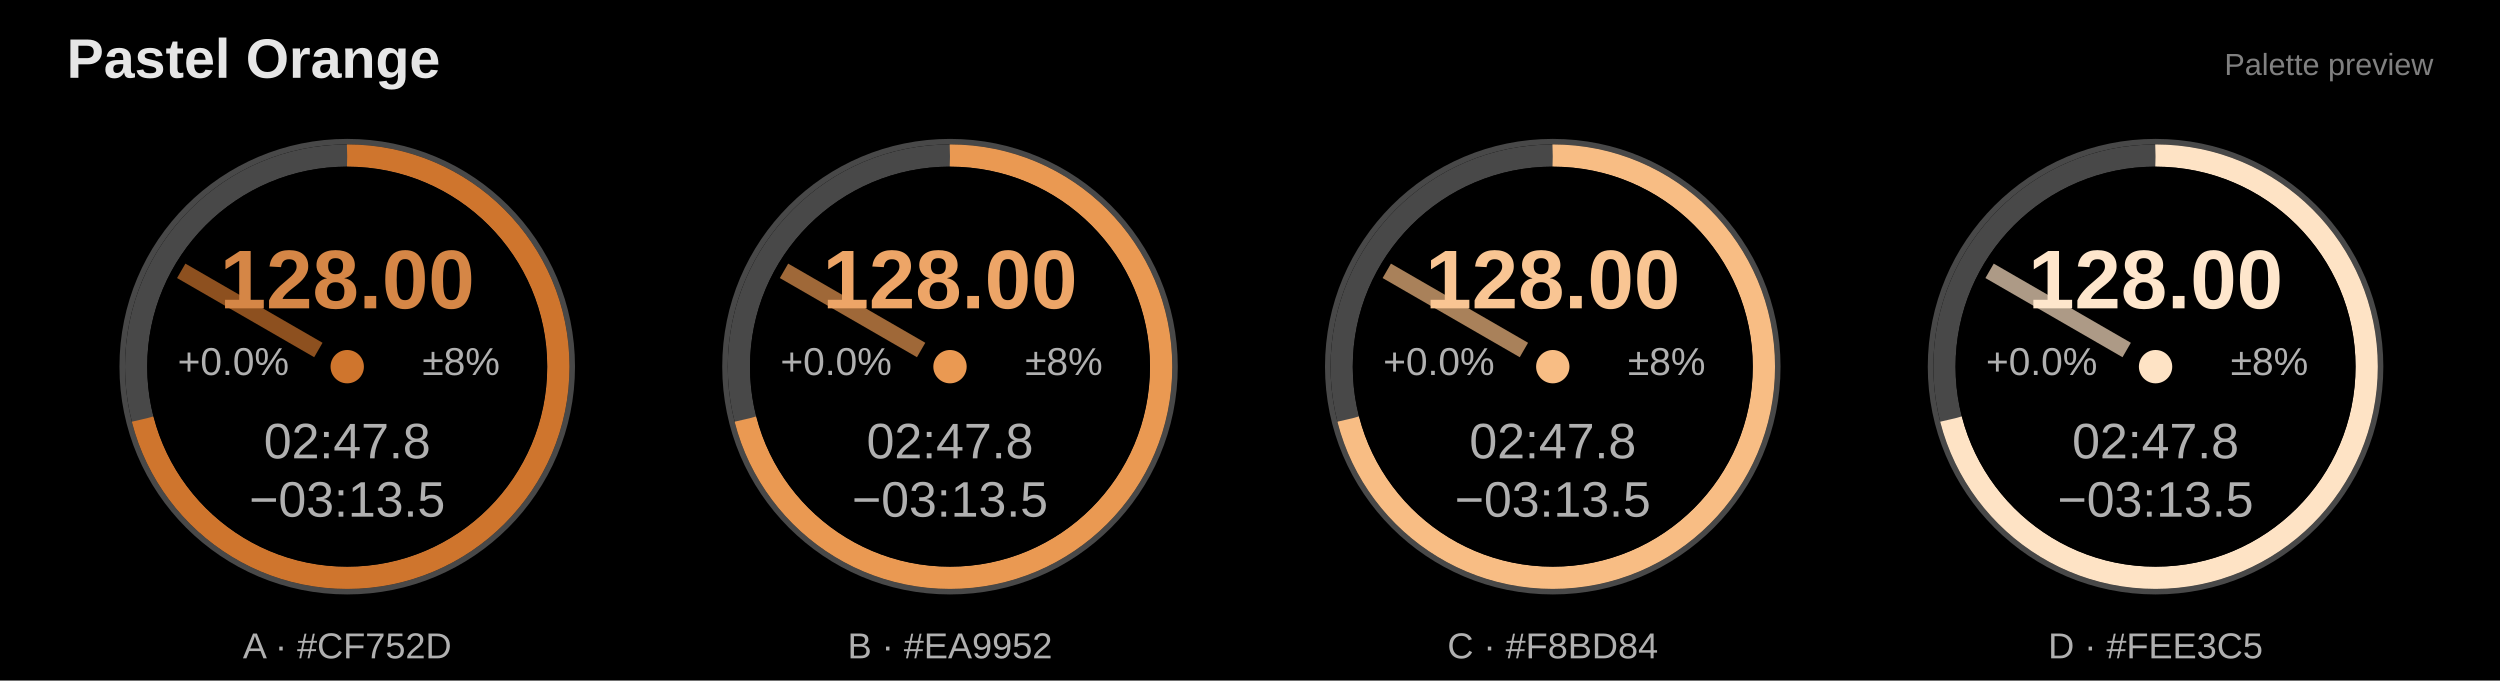
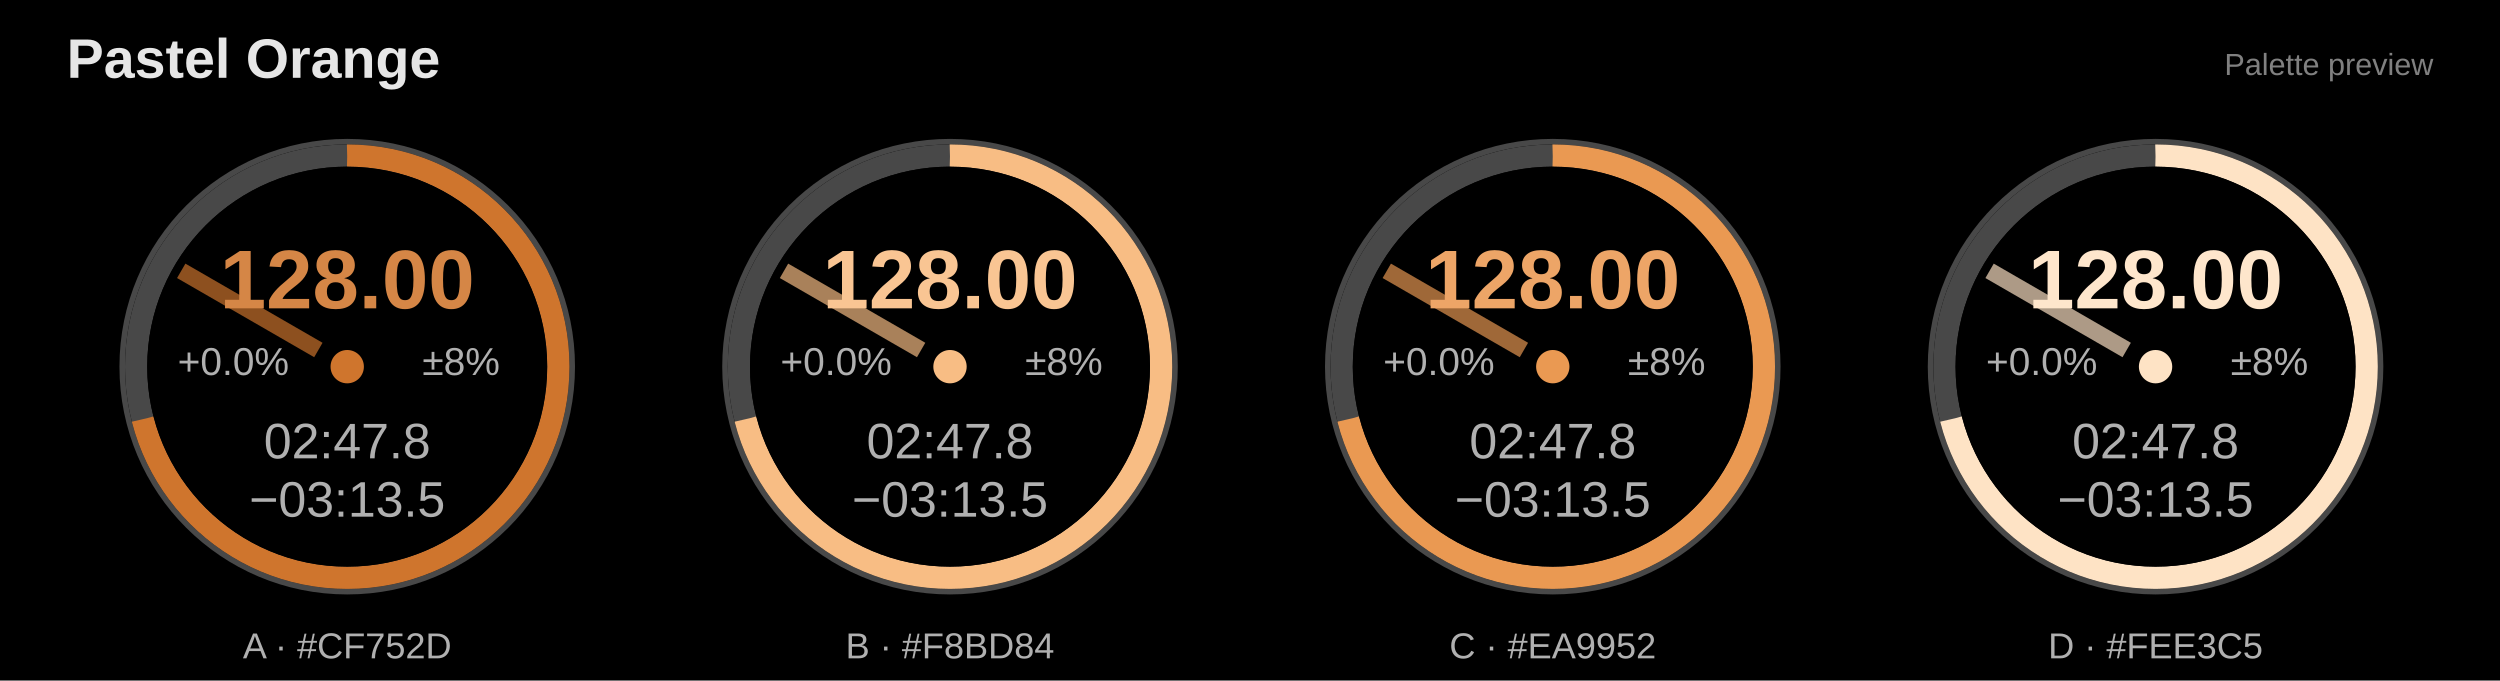
<svg xmlns="http://www.w3.org/2000/svg" width="900" height="245" viewBox="0 0 900 245" role="img" aria-labelledby="title desc">
  <style>text{font-family:Arial,Helvetica,sans-serif;font-variant-numeric:tabular-nums}</style>
  <rect width="900" height="245" fill="#000000" />
  <g transform="translate(0,0)">
    <text x="24" y="28" fill="#E6E6E6" font-size="20" text-anchor="start" font-weight="600">Pastel Orange</text>
    <text x="876" y="27" fill="#808080" font-size="11" text-anchor="end" font-weight="400">Palette preview</text>
    <g transform="translate(43,50)">
      <circle cx="82" cy="82" r="81" fill="#000000" stroke="#484848" stroke-width="2" />
      <circle cx="82" cy="82" r="76" fill="none" stroke="#484848" stroke-width="8" />
      <circle cx="82" cy="82" r="76" fill="none" stroke="#CF752D" stroke-width="8" stroke-dasharray="339.041 138.481" transform="rotate(-90 82 82)" />
      <circle cx="82" cy="82" r="71.5" fill="#000000" stroke="#000000" />
      <rect x="79" y="13" width="6" height="57" fill="#8D501F" transform="rotate(-60 82 82)" />
      <circle cx="82" cy="82" r="6" fill="#CF752D" />
      <text x="82" y="61" fill="#D58646" font-size="30" text-anchor="middle" font-weight="700">128.00</text>
      <text x="41" y="85" fill="#B0B0B0" font-size="14" text-anchor="middle" font-weight="400">+0.0%</text>
      <text x="123" y="85" fill="#B0B0B0" font-size="14" text-anchor="middle" font-weight="400">±8%</text>
      <text x="82" y="115" fill="#B0B0B0" font-size="18" text-anchor="middle" font-weight="400">02:47.8</text>
      <text x="82" y="136" fill="#B0B0B0" font-size="18" text-anchor="middle" font-weight="400">−03:13.5</text>
      <text x="82" y="187" fill="#B0B0B0" font-size="13" text-anchor="middle" font-weight="400">A  ·  #CF752D</text>
    </g>
    <g transform="translate(260,50)">
      <circle cx="82" cy="82" r="81" fill="#000000" stroke="#484848" stroke-width="2" />
      <circle cx="82" cy="82" r="76" fill="none" stroke="#484848" stroke-width="8" />
+       <circle cx="82" cy="82" r="76" fill="none" stroke="#F8BD84" stroke-width="8" stroke-dasharray="339.041 138.481" transform="rotate(-90 82 82)" />
+       <circle cx="82" cy="82" r="71.5" fill="#000000" stroke="#000000" />
+       <rect x="79" y="13" width="6" height="57" fill="#A9815A" transform="rotate(-60 82 82)" />
+       <circle cx="82" cy="82" r="6" fill="#F8BD84" />
+       <text x="82" y="61" fill="#F9C593" font-size="30" text-anchor="middle" font-weight="700">128.00</text>
+       <text x="41" y="85" fill="#B0B0B0" font-size="14" text-anchor="middle" font-weight="400">+0.0%</text>
+       <text x="123" y="85" fill="#B0B0B0" font-size="14" text-anchor="middle" font-weight="400">±8%</text>
+       <text x="82" y="115" fill="#B0B0B0" font-size="18" text-anchor="middle" font-weight="400">02:47.8</text>
+       <text x="82" y="136" fill="#B0B0B0" font-size="18" text-anchor="middle" font-weight="400">−03:13.5</text>
+       <text x="82" y="187" fill="#B0B0B0" font-size="13" text-anchor="middle" font-weight="400">B  ·  #F8BD84</text>
+     </g>
+     <g transform="translate(477,50)">
+       <circle cx="82" cy="82" r="81" fill="#000000" stroke="#484848" stroke-width="2" />
+       <circle cx="82" cy="82" r="76" fill="none" stroke="#484848" stroke-width="8" />
      <circle cx="82" cy="82" r="76" fill="none" stroke="#EA9952" stroke-width="8" stroke-dasharray="339.041 138.481" transform="rotate(-90 82 82)" />
      <circle cx="82" cy="82" r="71.5" fill="#000000" stroke="#000000" />
      <rect x="79" y="13" width="6" height="57" fill="#9F6838" transform="rotate(-60 82 82)" />
      <circle cx="82" cy="82" r="6" fill="#EA9952" />
      <text x="82" y="61" fill="#EDA567" font-size="30" text-anchor="middle" font-weight="700">128.00</text>
      <text x="41" y="85" fill="#B0B0B0" font-size="14" text-anchor="middle" font-weight="400">+0.0%</text>
      <text x="123" y="85" fill="#B0B0B0" font-size="14" text-anchor="middle" font-weight="400">±8%</text>
      <text x="82" y="115" fill="#B0B0B0" font-size="18" text-anchor="middle" font-weight="400">02:47.8</text>
      <text x="82" y="136" fill="#B0B0B0" font-size="18" text-anchor="middle" font-weight="400">−03:13.5</text>
-       <text x="82" y="187" fill="#B0B0B0" font-size="13" text-anchor="middle" font-weight="400">B  ·  #EA9952</text>
-     </g>
-     <g transform="translate(477,50)">
-       <circle cx="82" cy="82" r="81" fill="#000000" stroke="#484848" stroke-width="2" />
-       <circle cx="82" cy="82" r="76" fill="none" stroke="#484848" stroke-width="8" />
-       <circle cx="82" cy="82" r="76" fill="none" stroke="#F8BD84" stroke-width="8" stroke-dasharray="339.041 138.481" transform="rotate(-90 82 82)" />
-       <circle cx="82" cy="82" r="71.5" fill="#000000" stroke="#000000" />
-       <rect x="79" y="13" width="6" height="57" fill="#A9815A" transform="rotate(-60 82 82)" />
-       <circle cx="82" cy="82" r="6" fill="#F8BD84" />
-       <text x="82" y="61" fill="#F9C593" font-size="30" text-anchor="middle" font-weight="700">128.00</text>
-       <text x="41" y="85" fill="#B0B0B0" font-size="14" text-anchor="middle" font-weight="400">+0.0%</text>
-       <text x="123" y="85" fill="#B0B0B0" font-size="14" text-anchor="middle" font-weight="400">±8%</text>
-       <text x="82" y="115" fill="#B0B0B0" font-size="18" text-anchor="middle" font-weight="400">02:47.8</text>
-       <text x="82" y="136" fill="#B0B0B0" font-size="18" text-anchor="middle" font-weight="400">−03:13.5</text>
-       <text x="82" y="187" fill="#B0B0B0" font-size="13" text-anchor="middle" font-weight="400">C  ·  #F8BD84</text>
+       <text x="82" y="187" fill="#B0B0B0" font-size="13" text-anchor="middle" font-weight="400">C  ·  #EA9952</text>
    </g>
    <g transform="translate(694,50)">
      <circle cx="82" cy="82" r="81" fill="#000000" stroke="#484848" stroke-width="2" />
      <circle cx="82" cy="82" r="76" fill="none" stroke="#484848" stroke-width="8" />
      <circle cx="82" cy="82" r="76" fill="none" stroke="#FEE3C5" stroke-width="8" stroke-dasharray="339.041 138.481" transform="rotate(-90 82 82)" />
      <circle cx="82" cy="82" r="71.5" fill="#000000" stroke="#000000" />
      <rect x="79" y="13" width="6" height="57" fill="#AD9A86" transform="rotate(-60 82 82)" />
      <circle cx="82" cy="82" r="6" fill="#FEE3C5" />
      <text x="82" y="61" fill="#FEE6CC" font-size="30" text-anchor="middle" font-weight="700">128.00</text>
      <text x="41" y="85" fill="#B0B0B0" font-size="14" text-anchor="middle" font-weight="400">+0.0%</text>
      <text x="123" y="85" fill="#B0B0B0" font-size="14" text-anchor="middle" font-weight="400">±8%</text>
      <text x="82" y="115" fill="#B0B0B0" font-size="18" text-anchor="middle" font-weight="400">02:47.8</text>
      <text x="82" y="136" fill="#B0B0B0" font-size="18" text-anchor="middle" font-weight="400">−03:13.5</text>
      <text x="82" y="187" fill="#B0B0B0" font-size="13" text-anchor="middle" font-weight="400">D  ·  #FEE3C5</text>
    </g>
  </g>
</svg>
